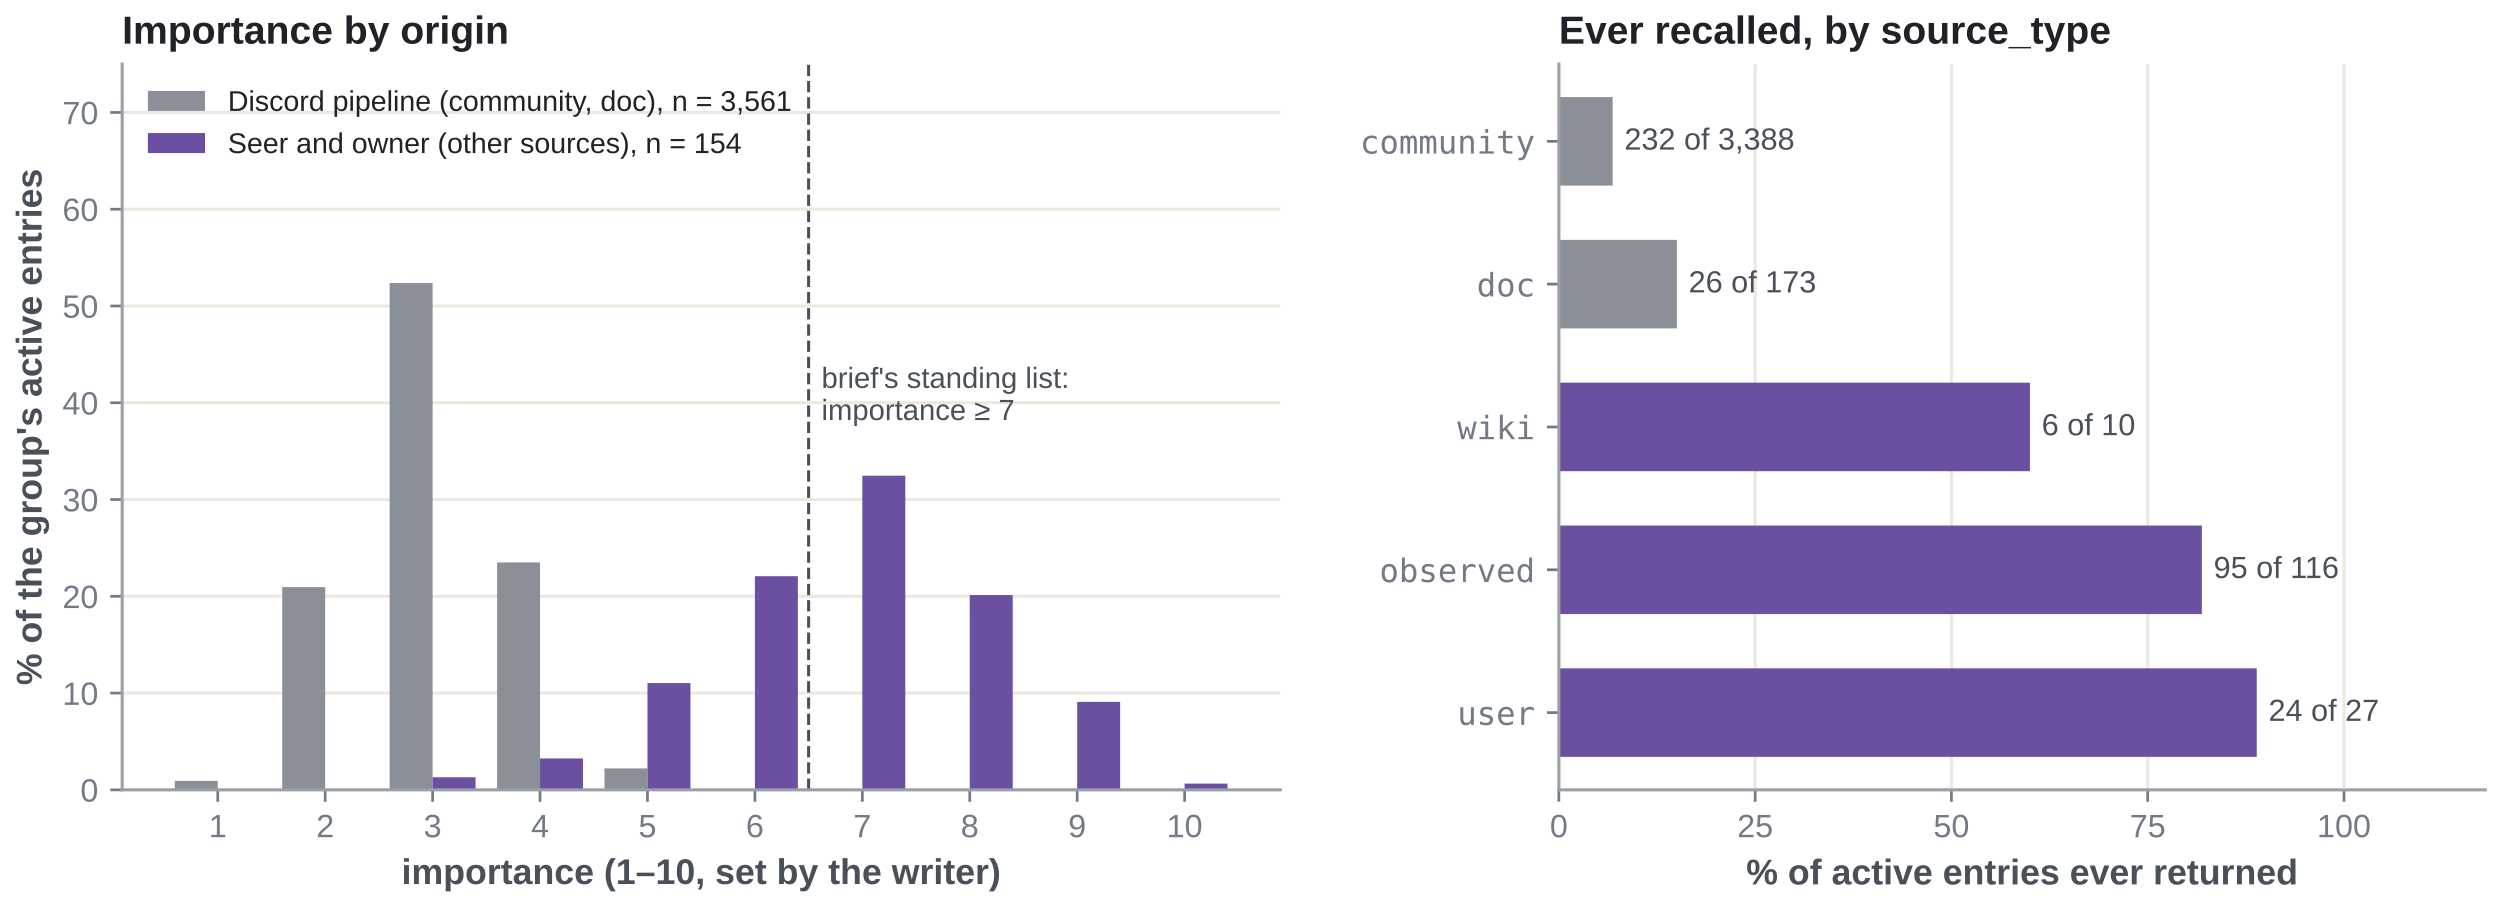
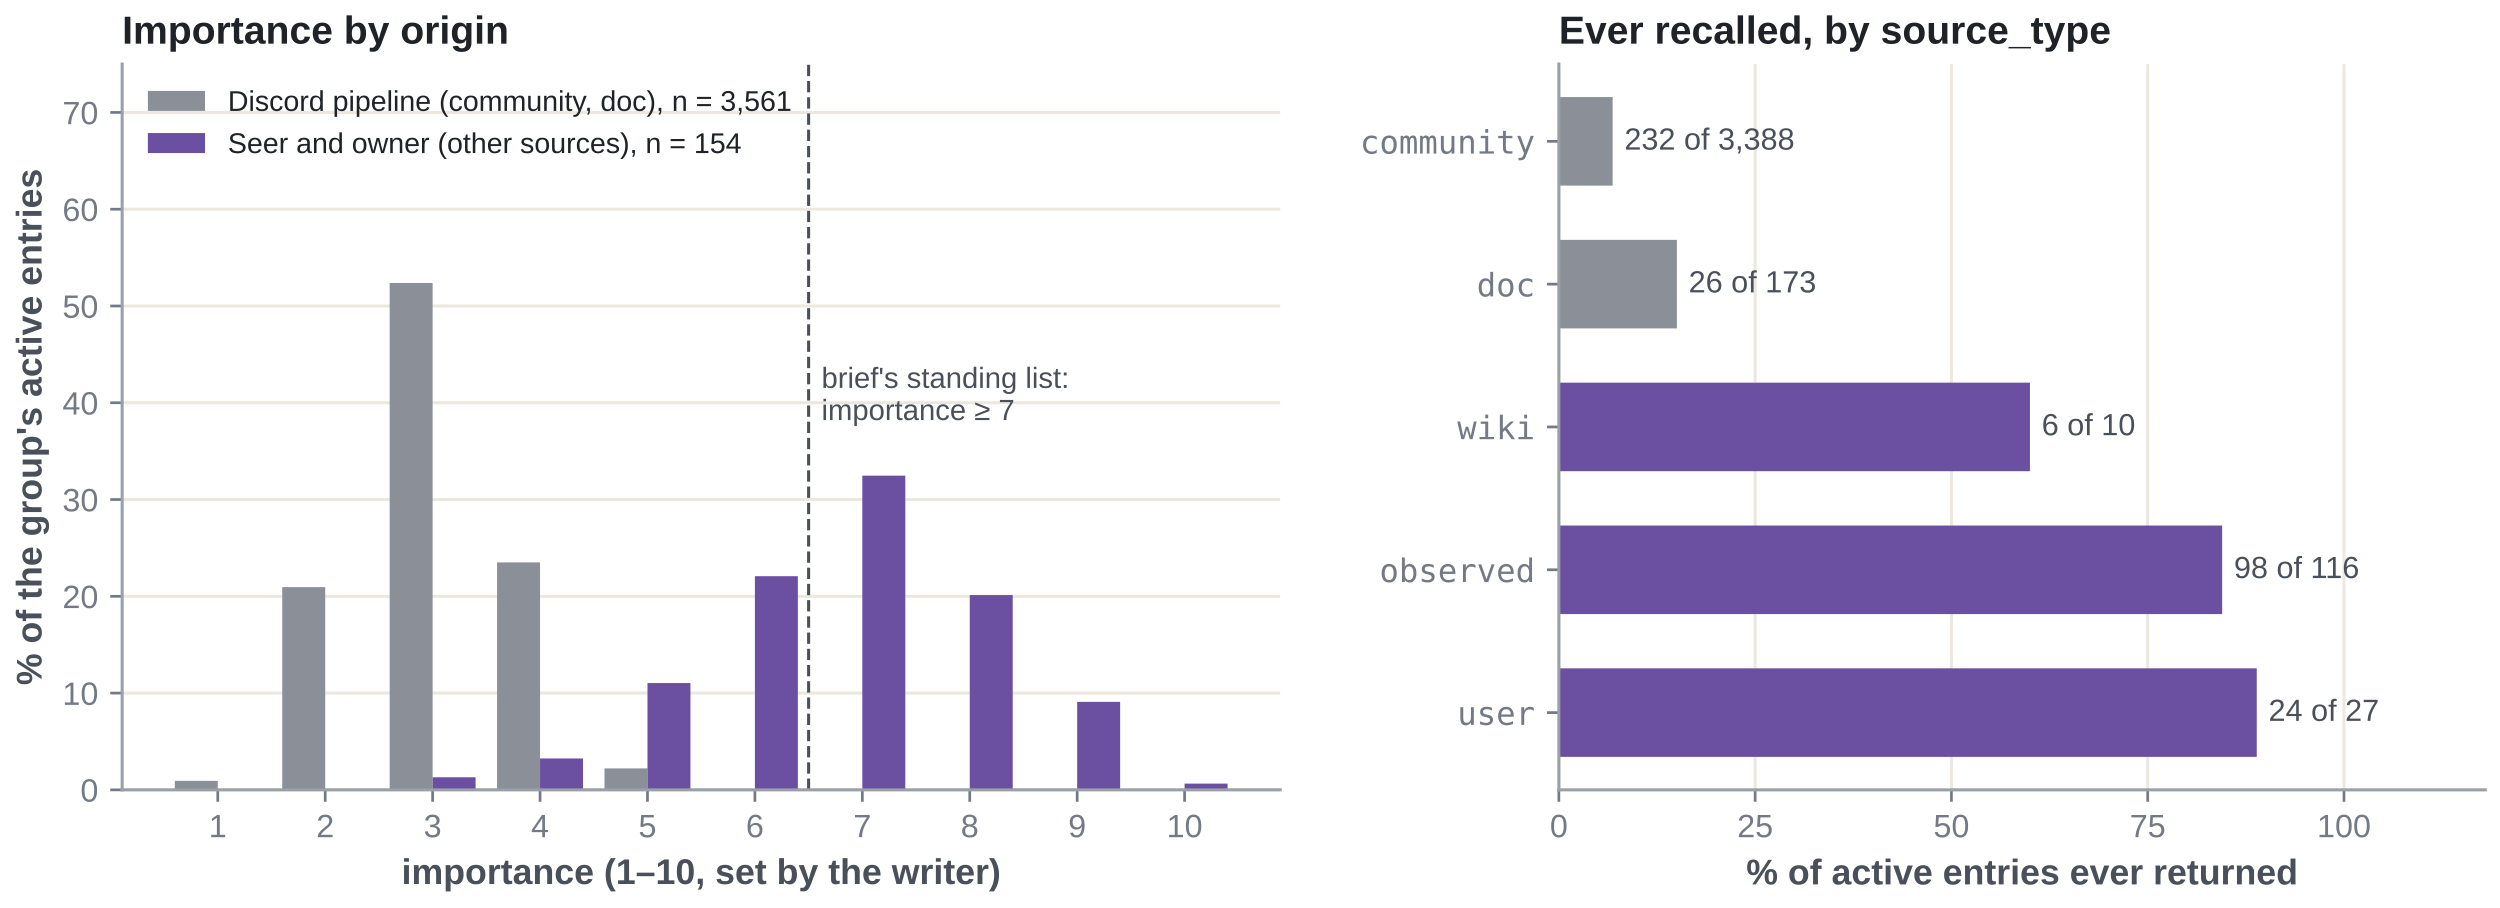
<svg xmlns="http://www.w3.org/2000/svg" xmlns:xlink="http://www.w3.org/1999/xlink" class="chart mpl" role="img" aria-label="05b_knowledge" viewBox="0 0 735.153 266.748" version="1.1">
  <defs>
  
 </defs>
  <g id="figure_1">
    <g id="patch_1">
      <path d="M 0 266.748  L 735.153 266.748  L 735.153 0  L 0 0  L 0 266.748  z " style="fill: none" />
    </g>
    <g id="axes_1">
      <g id="patch_2">
        <path d="M 35.923 232.268  L 376.462 232.268  L 376.462 18.834  L 35.923 18.834  L 35.923 232.268  z " style="fill: none" />
      </g>
      <g id="matplotlib.axis_1">
        <g id="xtick_1">
          <g id="line2d_1">
            <defs>
              <path id="mbbe3a72ad0" d="M 0 0  L 0 3.5  " style="stroke: #737a85; stroke-width: 0.8" />
            </defs>
            <g>
              <use xlink:href="#mbbe3a72ad0" x="64.038" y="232.268" style="fill: #737a85; stroke: #737a85; stroke-width: 0.8" />
            </g>
          </g>
          <g id="text_1">
            <text style="font-size: 9.5px; font-family: 'Segoe UI', 'Helvetica Neue', 'Arial', 'DejaVu Sans', sans-serif; text-anchor: middle; fill: #737a85" x="64.038" y="246.185" transform="rotate(-0 64.03774 246.1846)">1</text>
          </g>
        </g>
        <g id="xtick_2">
          <g id="line2d_2">
            <g>
              <use xlink:href="#mbbe3a72ad0" x="95.628" y="232.268" style="fill: #737a85; stroke: #737a85; stroke-width: 0.8" />
            </g>
          </g>
          <g id="text_2">
            <text style="font-size: 9.5px; font-family: 'Segoe UI', 'Helvetica Neue', 'Arial', 'DejaVu Sans', sans-serif; text-anchor: middle; fill: #737a85" x="95.628" y="246.185" transform="rotate(-0 95.62763 246.1846)">2</text>
          </g>
        </g>
        <g id="xtick_3">
          <g id="line2d_3">
            <g>
              <use xlink:href="#mbbe3a72ad0" x="127.218" y="232.268" style="fill: #737a85; stroke: #737a85; stroke-width: 0.8" />
            </g>
          </g>
          <g id="text_3">
            <text style="font-size: 9.5px; font-family: 'Segoe UI', 'Helvetica Neue', 'Arial', 'DejaVu Sans', sans-serif; text-anchor: middle; fill: #737a85" x="127.218" y="246.185" transform="rotate(-0 127.2175 246.1846)">3</text>
          </g>
        </g>
        <g id="xtick_4">
          <g id="line2d_4">
            <g>
              <use xlink:href="#mbbe3a72ad0" x="158.807" y="232.268" style="fill: #737a85; stroke: #737a85; stroke-width: 0.8" />
            </g>
          </g>
          <g id="text_4">
            <text style="font-size: 9.5px; font-family: 'Segoe UI', 'Helvetica Neue', 'Arial', 'DejaVu Sans', sans-serif; text-anchor: middle; fill: #737a85" x="158.807" y="246.185" transform="rotate(-0 158.8074 246.1846)">4</text>
          </g>
        </g>
        <g id="xtick_5">
          <g id="line2d_5">
            <g>
              <use xlink:href="#mbbe3a72ad0" x="190.397" y="232.268" style="fill: #737a85; stroke: #737a85; stroke-width: 0.8" />
            </g>
          </g>
          <g id="text_5">
            <text style="font-size: 9.5px; font-family: 'Segoe UI', 'Helvetica Neue', 'Arial', 'DejaVu Sans', sans-serif; text-anchor: middle; fill: #737a85" x="190.397" y="246.185" transform="rotate(-0 190.3973 246.1846)">5</text>
          </g>
        </g>
        <g id="xtick_6">
          <g id="line2d_6">
            <g>
              <use xlink:href="#mbbe3a72ad0" x="221.987" y="232.268" style="fill: #737a85; stroke: #737a85; stroke-width: 0.8" />
            </g>
          </g>
          <g id="text_6">
            <text style="font-size: 9.5px; font-family: 'Segoe UI', 'Helvetica Neue', 'Arial', 'DejaVu Sans', sans-serif; text-anchor: middle; fill: #737a85" x="221.987" y="246.185" transform="rotate(-0 221.9872 246.1846)">6</text>
          </g>
        </g>
        <g id="xtick_7">
          <g id="line2d_7">
            <g>
              <use xlink:href="#mbbe3a72ad0" x="253.577" y="232.268" style="fill: #737a85; stroke: #737a85; stroke-width: 0.8" />
            </g>
          </g>
          <g id="text_7">
            <text style="font-size: 9.5px; font-family: 'Segoe UI', 'Helvetica Neue', 'Arial', 'DejaVu Sans', sans-serif; text-anchor: middle; fill: #737a85" x="253.577" y="246.185" transform="rotate(-0 253.5771 246.1846)">7</text>
          </g>
        </g>
        <g id="xtick_8">
          <g id="line2d_8">
            <g>
              <use xlink:href="#mbbe3a72ad0" x="285.167" y="232.268" style="fill: #737a85; stroke: #737a85; stroke-width: 0.8" />
            </g>
          </g>
          <g id="text_8">
            <text style="font-size: 9.5px; font-family: 'Segoe UI', 'Helvetica Neue', 'Arial', 'DejaVu Sans', sans-serif; text-anchor: middle; fill: #737a85" x="285.167" y="246.185" transform="rotate(-0 285.167 246.1846)">8</text>
          </g>
        </g>
        <g id="xtick_9">
          <g id="line2d_9">
            <g>
              <use xlink:href="#mbbe3a72ad0" x="316.757" y="232.268" style="fill: #737a85; stroke: #737a85; stroke-width: 0.8" />
            </g>
          </g>
          <g id="text_9">
            <text style="font-size: 9.5px; font-family: 'Segoe UI', 'Helvetica Neue', 'Arial', 'DejaVu Sans', sans-serif; text-anchor: middle; fill: #737a85" x="316.757" y="246.185" transform="rotate(-0 316.7569 246.1846)">9</text>
          </g>
        </g>
        <g id="xtick_10">
          <g id="line2d_10">
            <g>
              <use xlink:href="#mbbe3a72ad0" x="348.347" y="232.268" style="fill: #737a85; stroke: #737a85; stroke-width: 0.8" />
            </g>
          </g>
          <g id="text_10">
            <text style="font-size: 9.5px; font-family: 'Segoe UI', 'Helvetica Neue', 'Arial', 'DejaVu Sans', sans-serif; text-anchor: middle; fill: #737a85" x="348.347" y="246.185" transform="rotate(-0 348.3468 246.1846)">10</text>
          </g>
        </g>
        <g id="text_11">
          <text style="font-weight: 600; font-size: 10.5px; font-family: 'Segoe UI', 'Helvetica Neue', 'Arial', 'DejaVu Sans', sans-serif; text-anchor: middle; fill: #4a5059" x="206.192" y="259.957" transform="rotate(-0 206.1923 259.9572)">importance (1–10, set by the writer)</text>
        </g>
      </g>
      <g id="matplotlib.axis_2">
        <g id="ytick_1">
          <g id="line2d_11">
            <path d="M 35.923 232.268  L 376.462 232.268  " clip-path="url(#p5e80671a15)" style="fill: none; stroke: #ece8df; stroke-width: 0.9; stroke-linecap: square" />
          </g>
          <g id="line2d_12">
            <defs>
              <path id="m8edcb1aba8" d="M 0 0  L -3.5 0  " style="stroke: #737a85; stroke-width: 0.8" />
            </defs>
            <g>
              <use xlink:href="#m8edcb1aba8" x="35.923" y="232.268" style="fill: #737a85; stroke: #737a85; stroke-width: 0.8" />
            </g>
          </g>
          <g id="text_12">
            <text style="font-size: 9.5px; font-family: 'Segoe UI', 'Helvetica Neue', 'Arial', 'DejaVu Sans', sans-serif; text-anchor: end; fill: #737a85" x="28.923" y="235.726" transform="rotate(-0 28.92273 235.7265)">0</text>
          </g>
        </g>
        <g id="ytick_2">
          <g id="line2d_13">
            <path d="M 35.923 203.81  L 376.462 203.81  " clip-path="url(#p5e80671a15)" style="fill: none; stroke: #ece8df; stroke-width: 0.9; stroke-linecap: square" />
          </g>
          <g id="line2d_14">
            <g>
              <use xlink:href="#m8edcb1aba8" x="35.923" y="203.81" style="fill: #737a85; stroke: #737a85; stroke-width: 0.8" />
            </g>
          </g>
          <g id="text_13">
            <text style="font-size: 9.5px; font-family: 'Segoe UI', 'Helvetica Neue', 'Arial', 'DejaVu Sans', sans-serif; text-anchor: end; fill: #737a85" x="28.923" y="207.269" transform="rotate(-0 28.92273 207.2685)">10</text>
          </g>
        </g>
        <g id="ytick_3">
          <g id="line2d_15">
            <path d="M 35.923 175.352  L 376.462 175.352  " clip-path="url(#p5e80671a15)" style="fill: none; stroke: #ece8df; stroke-width: 0.9; stroke-linecap: square" />
          </g>
          <g id="line2d_16">
            <g>
              <use xlink:href="#m8edcb1aba8" x="35.923" y="175.352" style="fill: #737a85; stroke: #737a85; stroke-width: 0.8" />
            </g>
          </g>
          <g id="text_14">
            <text style="font-size: 9.5px; font-family: 'Segoe UI', 'Helvetica Neue', 'Arial', 'DejaVu Sans', sans-serif; text-anchor: end; fill: #737a85" x="28.923" y="178.811" transform="rotate(-0 28.92273 178.8105)">20</text>
          </g>
        </g>
        <g id="ytick_4">
          <g id="line2d_17">
            <path d="M 35.923 146.894  L 376.462 146.894  " clip-path="url(#p5e80671a15)" style="fill: none; stroke: #ece8df; stroke-width: 0.9; stroke-linecap: square" />
          </g>
          <g id="line2d_18">
            <g>
              <use xlink:href="#m8edcb1aba8" x="35.923" y="146.894" style="fill: #737a85; stroke: #737a85; stroke-width: 0.8" />
            </g>
          </g>
          <g id="text_15">
            <text style="font-size: 9.5px; font-family: 'Segoe UI', 'Helvetica Neue', 'Arial', 'DejaVu Sans', sans-serif; text-anchor: end; fill: #737a85" x="28.923" y="150.353" transform="rotate(-0 28.92273 150.3526)">30</text>
          </g>
        </g>
        <g id="ytick_5">
          <g id="line2d_19">
            <path d="M 35.923 118.436  L 376.462 118.436  " clip-path="url(#p5e80671a15)" style="fill: none; stroke: #ece8df; stroke-width: 0.9; stroke-linecap: square" />
          </g>
          <g id="line2d_20">
            <g>
              <use xlink:href="#m8edcb1aba8" x="35.923" y="118.436" style="fill: #737a85; stroke: #737a85; stroke-width: 0.8" />
            </g>
          </g>
          <g id="text_16">
            <text style="font-size: 9.5px; font-family: 'Segoe UI', 'Helvetica Neue', 'Arial', 'DejaVu Sans', sans-serif; text-anchor: end; fill: #737a85" x="28.923" y="121.895" transform="rotate(-0 28.92273 121.8946)">40</text>
          </g>
        </g>
        <g id="ytick_6">
          <g id="line2d_21">
            <path d="M 35.923 89.979  L 376.462 89.979  " clip-path="url(#p5e80671a15)" style="fill: none; stroke: #ece8df; stroke-width: 0.9; stroke-linecap: square" />
          </g>
          <g id="line2d_22">
            <g>
              <use xlink:href="#m8edcb1aba8" x="35.923" y="89.979" style="fill: #737a85; stroke: #737a85; stroke-width: 0.8" />
            </g>
          </g>
          <g id="text_17">
            <text style="font-size: 9.5px; font-family: 'Segoe UI', 'Helvetica Neue', 'Arial', 'DejaVu Sans', sans-serif; text-anchor: end; fill: #737a85" x="28.923" y="93.437" transform="rotate(-0 28.92273 93.43664)">50</text>
          </g>
        </g>
        <g id="ytick_7">
          <g id="line2d_23">
            <path d="M 35.923 61.521  L 376.462 61.521  " clip-path="url(#p5e80671a15)" style="fill: none; stroke: #ece8df; stroke-width: 0.9; stroke-linecap: square" />
          </g>
          <g id="line2d_24">
            <g>
              <use xlink:href="#m8edcb1aba8" x="35.923" y="61.521" style="fill: #737a85; stroke: #737a85; stroke-width: 0.8" />
            </g>
          </g>
          <g id="text_18">
            <text style="font-size: 9.5px; font-family: 'Segoe UI', 'Helvetica Neue', 'Arial', 'DejaVu Sans', sans-serif; text-anchor: end; fill: #737a85" x="28.923" y="64.979" transform="rotate(-0 28.92273 64.97867)">60</text>
          </g>
        </g>
        <g id="ytick_8">
          <g id="line2d_25">
            <path d="M 35.923 33.063  L 376.462 33.063  " clip-path="url(#p5e80671a15)" style="fill: none; stroke: #ece8df; stroke-width: 0.9; stroke-linecap: square" />
          </g>
          <g id="line2d_26">
            <g>
              <use xlink:href="#m8edcb1aba8" x="35.923" y="33.063" style="fill: #737a85; stroke: #737a85; stroke-width: 0.8" />
            </g>
          </g>
          <g id="text_19">
            <text style="font-size: 9.5px; font-family: 'Segoe UI', 'Helvetica Neue', 'Arial', 'DejaVu Sans', sans-serif; text-anchor: end; fill: #737a85" x="28.923" y="36.521" transform="rotate(-0 28.92273 36.52071)">70</text>
          </g>
        </g>
        <g id="text_20">
          <text style="font-weight: 600; font-size: 10.5px; font-family: 'Segoe UI', 'Helvetica Neue', 'Arial', 'DejaVu Sans', sans-serif; text-anchor: middle; fill: #4a5059" x="12.21" y="125.551" transform="rotate(-90 12.20977 125.551)">% of the group's active entries</text>
        </g>
      </g>
      <g id="patch_3">
        <path d="M 51.402 232.268  L 64.038 232.268  L 64.038 229.631  L 51.402 229.631  z " clip-path="url(#p5e80671a15)" style="fill: #8a8f98" />
      </g>
      <g id="patch_4">
        <path d="M 82.992 232.268  L 95.628 232.268  L 95.628 172.651  L 82.992 172.651  z " clip-path="url(#p5e80671a15)" style="fill: #8a8f98" />
      </g>
      <g id="patch_5">
        <path d="M 114.582 232.268  L 127.218 232.268  L 127.218 83.226  L 114.582 83.226  z " clip-path="url(#p5e80671a15)" style="fill: #8a8f98" />
      </g>
      <g id="patch_6">
        <path d="M 146.171 232.268  L 158.807 232.268  L 158.807 165.379  L 146.171 165.379  z " clip-path="url(#p5e80671a15)" style="fill: #8a8f98" />
      </g>
      <g id="patch_7">
        <path d="M 177.761 232.268  L 190.397 232.268  L 190.397 225.955  L 177.761 225.955  z " clip-path="url(#p5e80671a15)" style="fill: #8a8f98" />
      </g>
      <g id="patch_8">
        <path d="M 209.351 232.268  L 221.987 232.268  L 221.987 232.188  L 209.351 232.188  z " clip-path="url(#p5e80671a15)" style="fill: #8a8f98" />
      </g>
      <g id="patch_9">
        <path d="M 240.941 232.268  L 253.577 232.268  L 253.577 232.268  L 240.941 232.268  z " clip-path="url(#p5e80671a15)" style="fill: #8a8f98" />
      </g>
      <g id="patch_10">
        <path d="M 272.531 232.268  L 285.167 232.268  L 285.167 232.268  L 272.531 232.268  z " clip-path="url(#p5e80671a15)" style="fill: #8a8f98" />
      </g>
      <g id="patch_11">
        <path d="M 304.121 232.268  L 316.757 232.268  L 316.757 232.268  L 304.121 232.268  z " clip-path="url(#p5e80671a15)" style="fill: #8a8f98" />
      </g>
      <g id="patch_12">
        <path d="M 335.711 232.268  L 348.347 232.268  L 348.347 232.268  L 335.711 232.268  z " clip-path="url(#p5e80671a15)" style="fill: #8a8f98" />
      </g>
      <g id="patch_13">
        <path d="M 64.038 232.268  L 76.674 232.268  L 76.674 232.268  L 64.038 232.268  z " clip-path="url(#p5e80671a15)" style="fill: #6b4fa0" />
      </g>
      <g id="patch_14">
        <path d="M 95.628 232.268  L 108.264 232.268  L 108.264 232.268  L 95.628 232.268  z " clip-path="url(#p5e80671a15)" style="fill: #6b4fa0" />
      </g>
      <g id="patch_15">
        <path d="M 127.218 232.268  L 139.853 232.268  L 139.853 228.573  L 127.218 228.573  z " clip-path="url(#p5e80671a15)" style="fill: #6b4fa0" />
      </g>
      <g id="patch_16">
        <path d="M 158.807 232.268  L 171.443 232.268  L 171.443 223.029  L 158.807 223.029  z " clip-path="url(#p5e80671a15)" style="fill: #6b4fa0" />
      </g>
      <g id="patch_17">
        <path d="M 190.397 232.268  L 203.033 232.268  L 203.033 200.854  L 190.397 200.854  z " clip-path="url(#p5e80671a15)" style="fill: #6b4fa0" />
      </g>
      <g id="patch_18">
        <path d="M 221.987 232.268  L 234.623 232.268  L 234.623 169.439  L 221.987 169.439  z " clip-path="url(#p5e80671a15)" style="fill: #6b4fa0" />
      </g>
      <g id="patch_19">
        <path d="M 253.577 232.268  L 266.213 232.268  L 266.213 139.872  L 253.577 139.872  z " clip-path="url(#p5e80671a15)" style="fill: #6b4fa0" />
      </g>
      <g id="patch_20">
        <path d="M 285.167 232.268  L 297.803 232.268  L 297.803 174.983  L 285.167 174.983  z " clip-path="url(#p5e80671a15)" style="fill: #6b4fa0" />
      </g>
      <g id="patch_21">
        <path d="M 316.757 232.268  L 329.393 232.268  L 329.393 206.397  L 316.757 206.397  z " clip-path="url(#p5e80671a15)" style="fill: #6b4fa0" />
      </g>
      <g id="patch_22">
        <path d="M 348.347 232.268  L 360.983 232.268  L 360.983 230.42  L 348.347 230.42  z " clip-path="url(#p5e80671a15)" style="fill: #6b4fa0" />
      </g>
      <g id="line2d_27">
        <path d="M 237.782 232.268  L 237.782 18.834  " clip-path="url(#p5e80671a15)" style="fill: none; stroke-dasharray: 3.33,1.44; stroke-dashoffset: 0; stroke: #4a5059; stroke-width: 0.9" />
      </g>
      <g id="patch_23">
        <path d="M 35.923 232.268  L 35.923 18.834  " style="fill: none; stroke: #9aa0a8; stroke-width: 0.9; stroke-linejoin: miter; stroke-linecap: square" />
      </g>
      <g id="patch_24">
        <path d="M 35.923 232.268  L 376.462 232.268  " style="fill: none; stroke: #9aa0a8; stroke-width: 0.9; stroke-linejoin: miter; stroke-linecap: square" />
      </g>
      <g id="text_21">
        <text style="font-size: 8.6px; font-family: 'Segoe UI', 'Helvetica Neue', 'Arial', 'DejaVu Sans', sans-serif; fill: #4a5059" transform="translate(241.5729 114.0761)">brief's standing list:</text>
        <text style="font-size: 8.6px; font-family: 'Segoe UI', 'Helvetica Neue', 'Arial', 'DejaVu Sans', sans-serif; fill: #4a5059" transform="translate(241.5729 123.5155)">importance ≥ 7</text>
      </g>
      <g id="text_22">
        <text style="font-weight: 700; font-size: 11.5px; font-family: 'Segoe UI', 'Helvetica Neue', 'Arial', 'DejaVu Sans', sans-serif; text-anchor: start; fill: #1f2328" x="35.923" y="12.834" transform="rotate(-0 35.92273 12.83359)">Importance by origin</text>
      </g>
      <g id="legend_1">
        <g id="patch_25">
          <path d="M 43.483 32.612  L 60.283 32.612  L 60.283 26.732  L 43.483 26.732  z " style="fill: #8a8f98" />
        </g>
        <g id="text_23">
          <text style="font-size: 8.4px; font-family: 'Segoe UI', 'Helvetica Neue', 'Arial', 'DejaVu Sans', sans-serif; text-anchor: start; fill: #1f2328" x="67.003" y="32.612" transform="rotate(-0 67.00273 32.61222)">Discord pipeline (community, doc), n = 3,561</text>
        </g>
        <g id="patch_26">
          <path d="M 43.483 45.007  L 60.283 45.007  L 60.283 39.127  L 43.483 39.127  z " style="fill: #6b4fa0" />
        </g>
        <g id="text_24">
          <text style="font-size: 8.4px; font-family: 'Segoe UI', 'Helvetica Neue', 'Arial', 'DejaVu Sans', sans-serif; text-anchor: start; fill: #1f2328" x="67.003" y="45.007" transform="rotate(-0 67.00273 45.00747)">Seer and owner (other sources), n = 154</text>
        </g>
      </g>
    </g>
    <g id="axes_2">
      <g id="patch_27">
        <path d="M 458.402 232.268  L 730.833 232.268  L 730.833 18.834  L 458.402 18.834  L 458.402 232.268  z " style="fill: none" />
      </g>
      <g id="matplotlib.axis_3">
        <g id="xtick_11">
          <g id="line2d_28">
            <path d="M 458.402 232.268  L 458.402 18.834  " clip-path="url(#p92bf818539)" style="fill: none; stroke: #ece8df; stroke-width: 0.9; stroke-linecap: square" />
          </g>
          <g id="line2d_29">
            <g>
              <use xlink:href="#mbbe3a72ad0" x="458.402" y="232.268" style="fill: #737a85; stroke: #737a85; stroke-width: 0.8" />
            </g>
          </g>
          <g id="text_25">
            <text style="font-size: 9.5px; font-family: 'Segoe UI', 'Helvetica Neue', 'Arial', 'DejaVu Sans', sans-serif; text-anchor: middle; fill: #737a85" x="458.402" y="246.185" transform="rotate(-0 458.4018 246.1846)">0</text>
          </g>
        </g>
        <g id="xtick_12">
          <g id="line2d_30">
            <path d="M 516.12 232.268  L 516.12 18.834  " clip-path="url(#p92bf818539)" style="fill: none; stroke: #ece8df; stroke-width: 0.9; stroke-linecap: square" />
          </g>
          <g id="line2d_31">
            <g>
              <use xlink:href="#mbbe3a72ad0" x="516.12" y="232.268" style="fill: #737a85; stroke: #737a85; stroke-width: 0.8" />
            </g>
          </g>
          <g id="text_26">
            <text style="font-size: 9.5px; font-family: 'Segoe UI', 'Helvetica Neue', 'Arial', 'DejaVu Sans', sans-serif; text-anchor: middle; fill: #737a85" x="516.12" y="246.185" transform="rotate(-0 516.1203 246.1846)">25</text>
          </g>
        </g>
        <g id="xtick_13">
          <g id="line2d_32">
            <path d="M 573.839 232.268  L 573.839 18.834  " clip-path="url(#p92bf818539)" style="fill: none; stroke: #ece8df; stroke-width: 0.9; stroke-linecap: square" />
          </g>
          <g id="line2d_33">
            <g>
              <use xlink:href="#mbbe3a72ad0" x="573.839" y="232.268" style="fill: #737a85; stroke: #737a85; stroke-width: 0.8" />
            </g>
          </g>
          <g id="text_27">
            <text style="font-size: 9.5px; font-family: 'Segoe UI', 'Helvetica Neue', 'Arial', 'DejaVu Sans', sans-serif; text-anchor: middle; fill: #737a85" x="573.839" y="246.185" transform="rotate(-0 573.8387 246.1846)">50</text>
          </g>
        </g>
        <g id="xtick_14">
          <g id="line2d_34">
            <path d="M 631.557 232.268  L 631.557 18.834  " clip-path="url(#p92bf818539)" style="fill: none; stroke: #ece8df; stroke-width: 0.9; stroke-linecap: square" />
          </g>
          <g id="line2d_35">
            <g>
              <use xlink:href="#mbbe3a72ad0" x="631.557" y="232.268" style="fill: #737a85; stroke: #737a85; stroke-width: 0.8" />
            </g>
          </g>
          <g id="text_28">
            <text style="font-size: 9.5px; font-family: 'Segoe UI', 'Helvetica Neue', 'Arial', 'DejaVu Sans', sans-serif; text-anchor: middle; fill: #737a85" x="631.557" y="246.185" transform="rotate(-0 631.5572 246.1846)">75</text>
          </g>
        </g>
        <g id="xtick_15">
          <g id="line2d_36">
            <path d="M 689.276 232.268  L 689.276 18.834  " clip-path="url(#p92bf818539)" style="fill: none; stroke: #ece8df; stroke-width: 0.9; stroke-linecap: square" />
          </g>
          <g id="line2d_37">
            <g>
              <use xlink:href="#mbbe3a72ad0" x="689.276" y="232.268" style="fill: #737a85; stroke: #737a85; stroke-width: 0.8" />
            </g>
          </g>
          <g id="text_29">
            <text style="font-size: 9.5px; font-family: 'Segoe UI', 'Helvetica Neue', 'Arial', 'DejaVu Sans', sans-serif; text-anchor: middle; fill: #737a85" x="689.276" y="246.185" transform="rotate(-0 689.2757 246.1846)">100</text>
          </g>
        </g>
        <g id="text_30">
          <text style="font-weight: 600; font-size: 10.5px; font-family: 'Segoe UI', 'Helvetica Neue', 'Arial', 'DejaVu Sans', sans-serif; text-anchor: middle; fill: #4a5059" x="594.617" y="260.074" transform="rotate(-0 594.6174 260.0736)">% of active entries ever returned</text>
        </g>
      </g>
      <g id="matplotlib.axis_4">
        <g id="ytick_9">
          <g id="line2d_38">
            <g>
              <use xlink:href="#m8edcb1aba8" x="458.402" y="41.555" style="fill: #737a85; stroke: #737a85; stroke-width: 0.8" />
            </g>
          </g>
          <g id="text_31">
            <text style="font-size: 9.5px; font-family: 'DejaVu Sans Mono', 'Bitstream Vera Sans Mono', 'Computer Modern Typewriter', 'Andale Mono', 'Nimbus Mono L', 'Courier New', 'Courier', 'Fixed', 'Terminal', monospace; text-anchor: end; fill: #737a85" x="451.402" y="45.164" transform="rotate(-0 451.4018 45.16387)">community</text>
          </g>
        </g>
        <g id="ytick_10">
          <g id="line2d_39">
            <g>
              <use xlink:href="#m8edcb1aba8" x="458.402" y="83.553" style="fill: #737a85; stroke: #737a85; stroke-width: 0.8" />
            </g>
          </g>
          <g id="text_32">
            <text style="font-size: 9.5px; font-family: 'DejaVu Sans Mono', 'Bitstream Vera Sans Mono', 'Computer Modern Typewriter', 'Andale Mono', 'Nimbus Mono L', 'Courier New', 'Courier', 'Fixed', 'Terminal', monospace; text-anchor: end; fill: #737a85" x="451.402" y="87.162" transform="rotate(-0 451.4018 87.16205)">doc</text>
          </g>
        </g>
        <g id="ytick_11">
          <g id="line2d_40">
            <g>
              <use xlink:href="#m8edcb1aba8" x="458.402" y="125.551" style="fill: #737a85; stroke: #737a85; stroke-width: 0.8" />
            </g>
          </g>
          <g id="text_33">
            <text style="font-size: 9.5px; font-family: 'DejaVu Sans Mono', 'Bitstream Vera Sans Mono', 'Computer Modern Typewriter', 'Andale Mono', 'Nimbus Mono L', 'Courier New', 'Courier', 'Fixed', 'Terminal', monospace; text-anchor: end; fill: #737a85" x="451.402" y="129.16" transform="rotate(-0 451.4018 129.1602)">wiki</text>
          </g>
        </g>
        <g id="ytick_12">
          <g id="line2d_41">
            <g>
              <use xlink:href="#m8edcb1aba8" x="458.402" y="167.549" style="fill: #737a85; stroke: #737a85; stroke-width: 0.8" />
            </g>
          </g>
          <g id="text_34">
            <text style="font-size: 9.5px; font-family: 'DejaVu Sans Mono', 'Bitstream Vera Sans Mono', 'Computer Modern Typewriter', 'Andale Mono', 'Nimbus Mono L', 'Courier New', 'Courier', 'Fixed', 'Terminal', monospace; text-anchor: end; fill: #737a85" x="451.402" y="171.158" transform="rotate(-0 451.4018 171.1584)">observed</text>
          </g>
        </g>
        <g id="ytick_13">
          <g id="line2d_42">
            <g>
              <use xlink:href="#m8edcb1aba8" x="458.402" y="209.547" style="fill: #737a85; stroke: #737a85; stroke-width: 0.8" />
            </g>
          </g>
          <g id="text_35">
            <text style="font-size: 9.5px; font-family: 'DejaVu Sans Mono', 'Bitstream Vera Sans Mono', 'Computer Modern Typewriter', 'Andale Mono', 'Nimbus Mono L', 'Courier New', 'Courier', 'Fixed', 'Terminal', monospace; text-anchor: end; fill: #737a85" x="451.402" y="213.156" transform="rotate(-0 451.4018 213.1562)">user</text>
          </g>
        </g>
      </g>
      <g id="patch_28">
        <path d="M 458.402 54.574  L 474.211 54.574  L 474.211 28.535  L 458.402 28.535  z " clip-path="url(#p92bf818539)" style="fill: #8a8f98" />
      </g>
      <g id="patch_29">
        <path d="M 458.402 96.572  L 493.1 96.572  L 493.1 70.533  L 458.402 70.533  z " clip-path="url(#p92bf818539)" style="fill: #8a8f98" />
      </g>
      <g id="patch_30">
        <path d="M 458.402 138.57  L 596.926 138.57  L 596.926 112.532  L 458.402 112.532  z " clip-path="url(#p92bf818539)" style="fill: #6b4fa0" />
      </g>
      <g id="patch_31">
-         <path d="M 458.402 180.569  L 647.48 180.569  L 647.48 154.53  L 458.402 154.53  z " clip-path="url(#p92bf818539)" style="fill: #6b4fa0" />
+         <path d="M 458.402 180.569  L 653.45 180.569  L 653.45 154.53  L 458.402 154.53  z " clip-path="url(#p92bf818539)" style="fill: #6b4fa0" />
      </g>
      <g id="patch_32">
        <path d="M 458.402 222.567  L 663.623 222.567  L 663.623 196.528  L 458.402 196.528  z " clip-path="url(#p92bf818539)" style="fill: #6b4fa0" />
      </g>
      <g id="patch_33">
        <path d="M 458.402 232.268  L 458.402 18.834  " style="fill: none; stroke: #9aa0a8; stroke-width: 0.9; stroke-linejoin: miter; stroke-linecap: square" />
      </g>
      <g id="patch_34">
        <path d="M 458.402 232.268  L 730.833 232.268  " style="fill: none; stroke: #9aa0a8; stroke-width: 0.9; stroke-linejoin: miter; stroke-linecap: square" />
      </g>
      <g id="text_36">
        <text style="font-size: 9px; font-family: 'Segoe UI', 'Helvetica Neue', 'Arial', 'DejaVu Sans', sans-serif; text-anchor: start; fill: #4a5059" x="477.674" y="43.987" transform="rotate(-0 477.6744 43.98681)">232 of 3,388</text>
      </g>
      <g id="text_37">
        <text style="font-size: 9px; font-family: 'Segoe UI', 'Helvetica Neue', 'Arial', 'DejaVu Sans', sans-serif; text-anchor: start; fill: #4a5059" x="496.563" y="85.985" transform="rotate(-0 496.5627 85.98499)">26 of 173</text>
      </g>
      <g id="text_38">
        <text style="font-size: 9px; font-family: 'Segoe UI', 'Helvetica Neue', 'Arial', 'DejaVu Sans', sans-serif; text-anchor: start; fill: #4a5059" x="600.389" y="127.983" transform="rotate(-0 600.3892 127.9832)">6 of 10</text>
      </g>
      <g id="text_39">
-         <text style="font-size: 9px; font-family: 'Segoe UI', 'Helvetica Neue', 'Arial', 'DejaVu Sans', sans-serif; text-anchor: start; fill: #4a5059" x="650.943" y="169.981" transform="rotate(-0 650.9427 169.9813)">95 of 116</text>
+         <text style="font-size: 9px; font-family: 'Segoe UI', 'Helvetica Neue', 'Arial', 'DejaVu Sans', sans-serif; text-anchor: start; fill: #4a5059" x="656.914" y="169.981" transform="rotate(-0 656.9136 169.9813)">98 of 116</text>
      </g>
      <g id="text_40">
        <text style="font-size: 9px; font-family: 'Segoe UI', 'Helvetica Neue', 'Arial', 'DejaVu Sans', sans-serif; text-anchor: start; fill: #4a5059" x="667.086" y="211.98" transform="rotate(-0 667.0862 211.9795)">24 of 27</text>
      </g>
      <g id="text_41">
        <text style="font-weight: 700; font-size: 11.5px; font-family: 'Segoe UI', 'Helvetica Neue', 'Arial', 'DejaVu Sans', sans-serif; text-anchor: start; fill: #1f2328" x="458.402" y="12.834" transform="rotate(-0 458.4018 12.83359)">Ever recalled, by source_type</text>
      </g>
    </g>
  </g>
  <defs>
    <clipPath id="p5e80671a15">
      <rect x="35.923" y="18.834" width="340.539" height="213.435" />
    </clipPath>
    <clipPath id="p92bf818539">
      <rect x="458.402" y="18.834" width="272.431" height="213.435" />
    </clipPath>
  </defs>
</svg>
